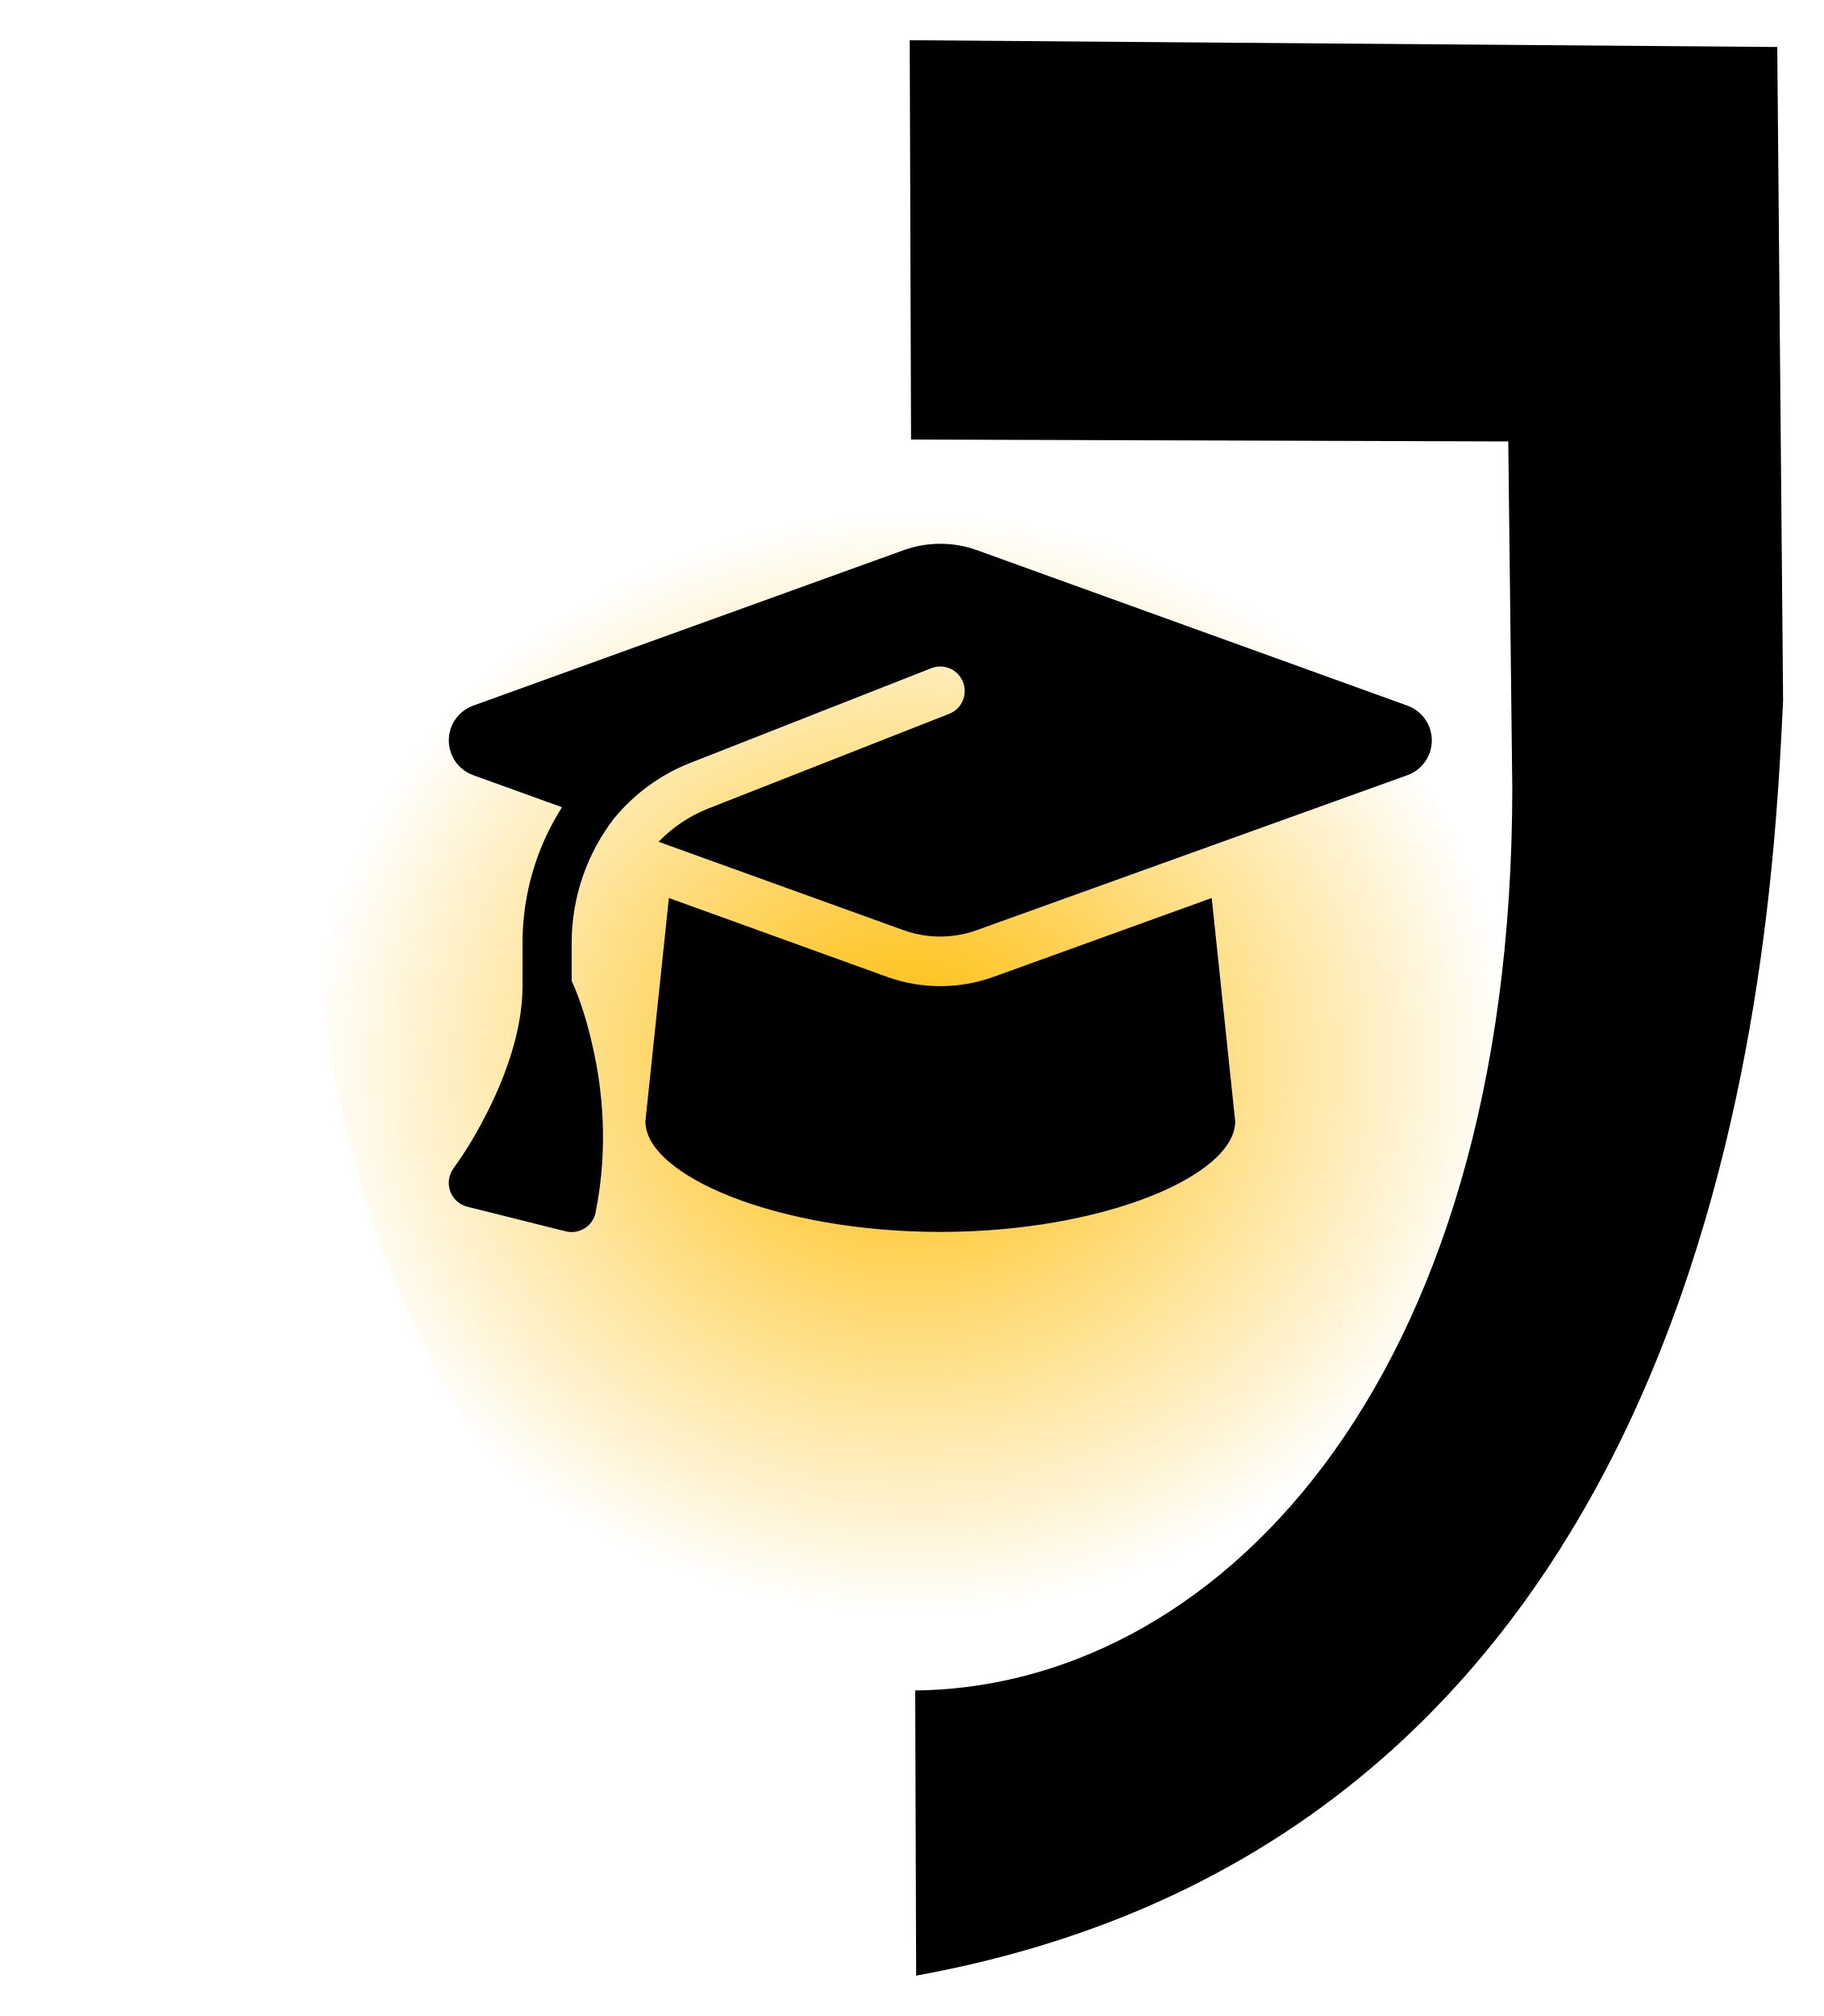
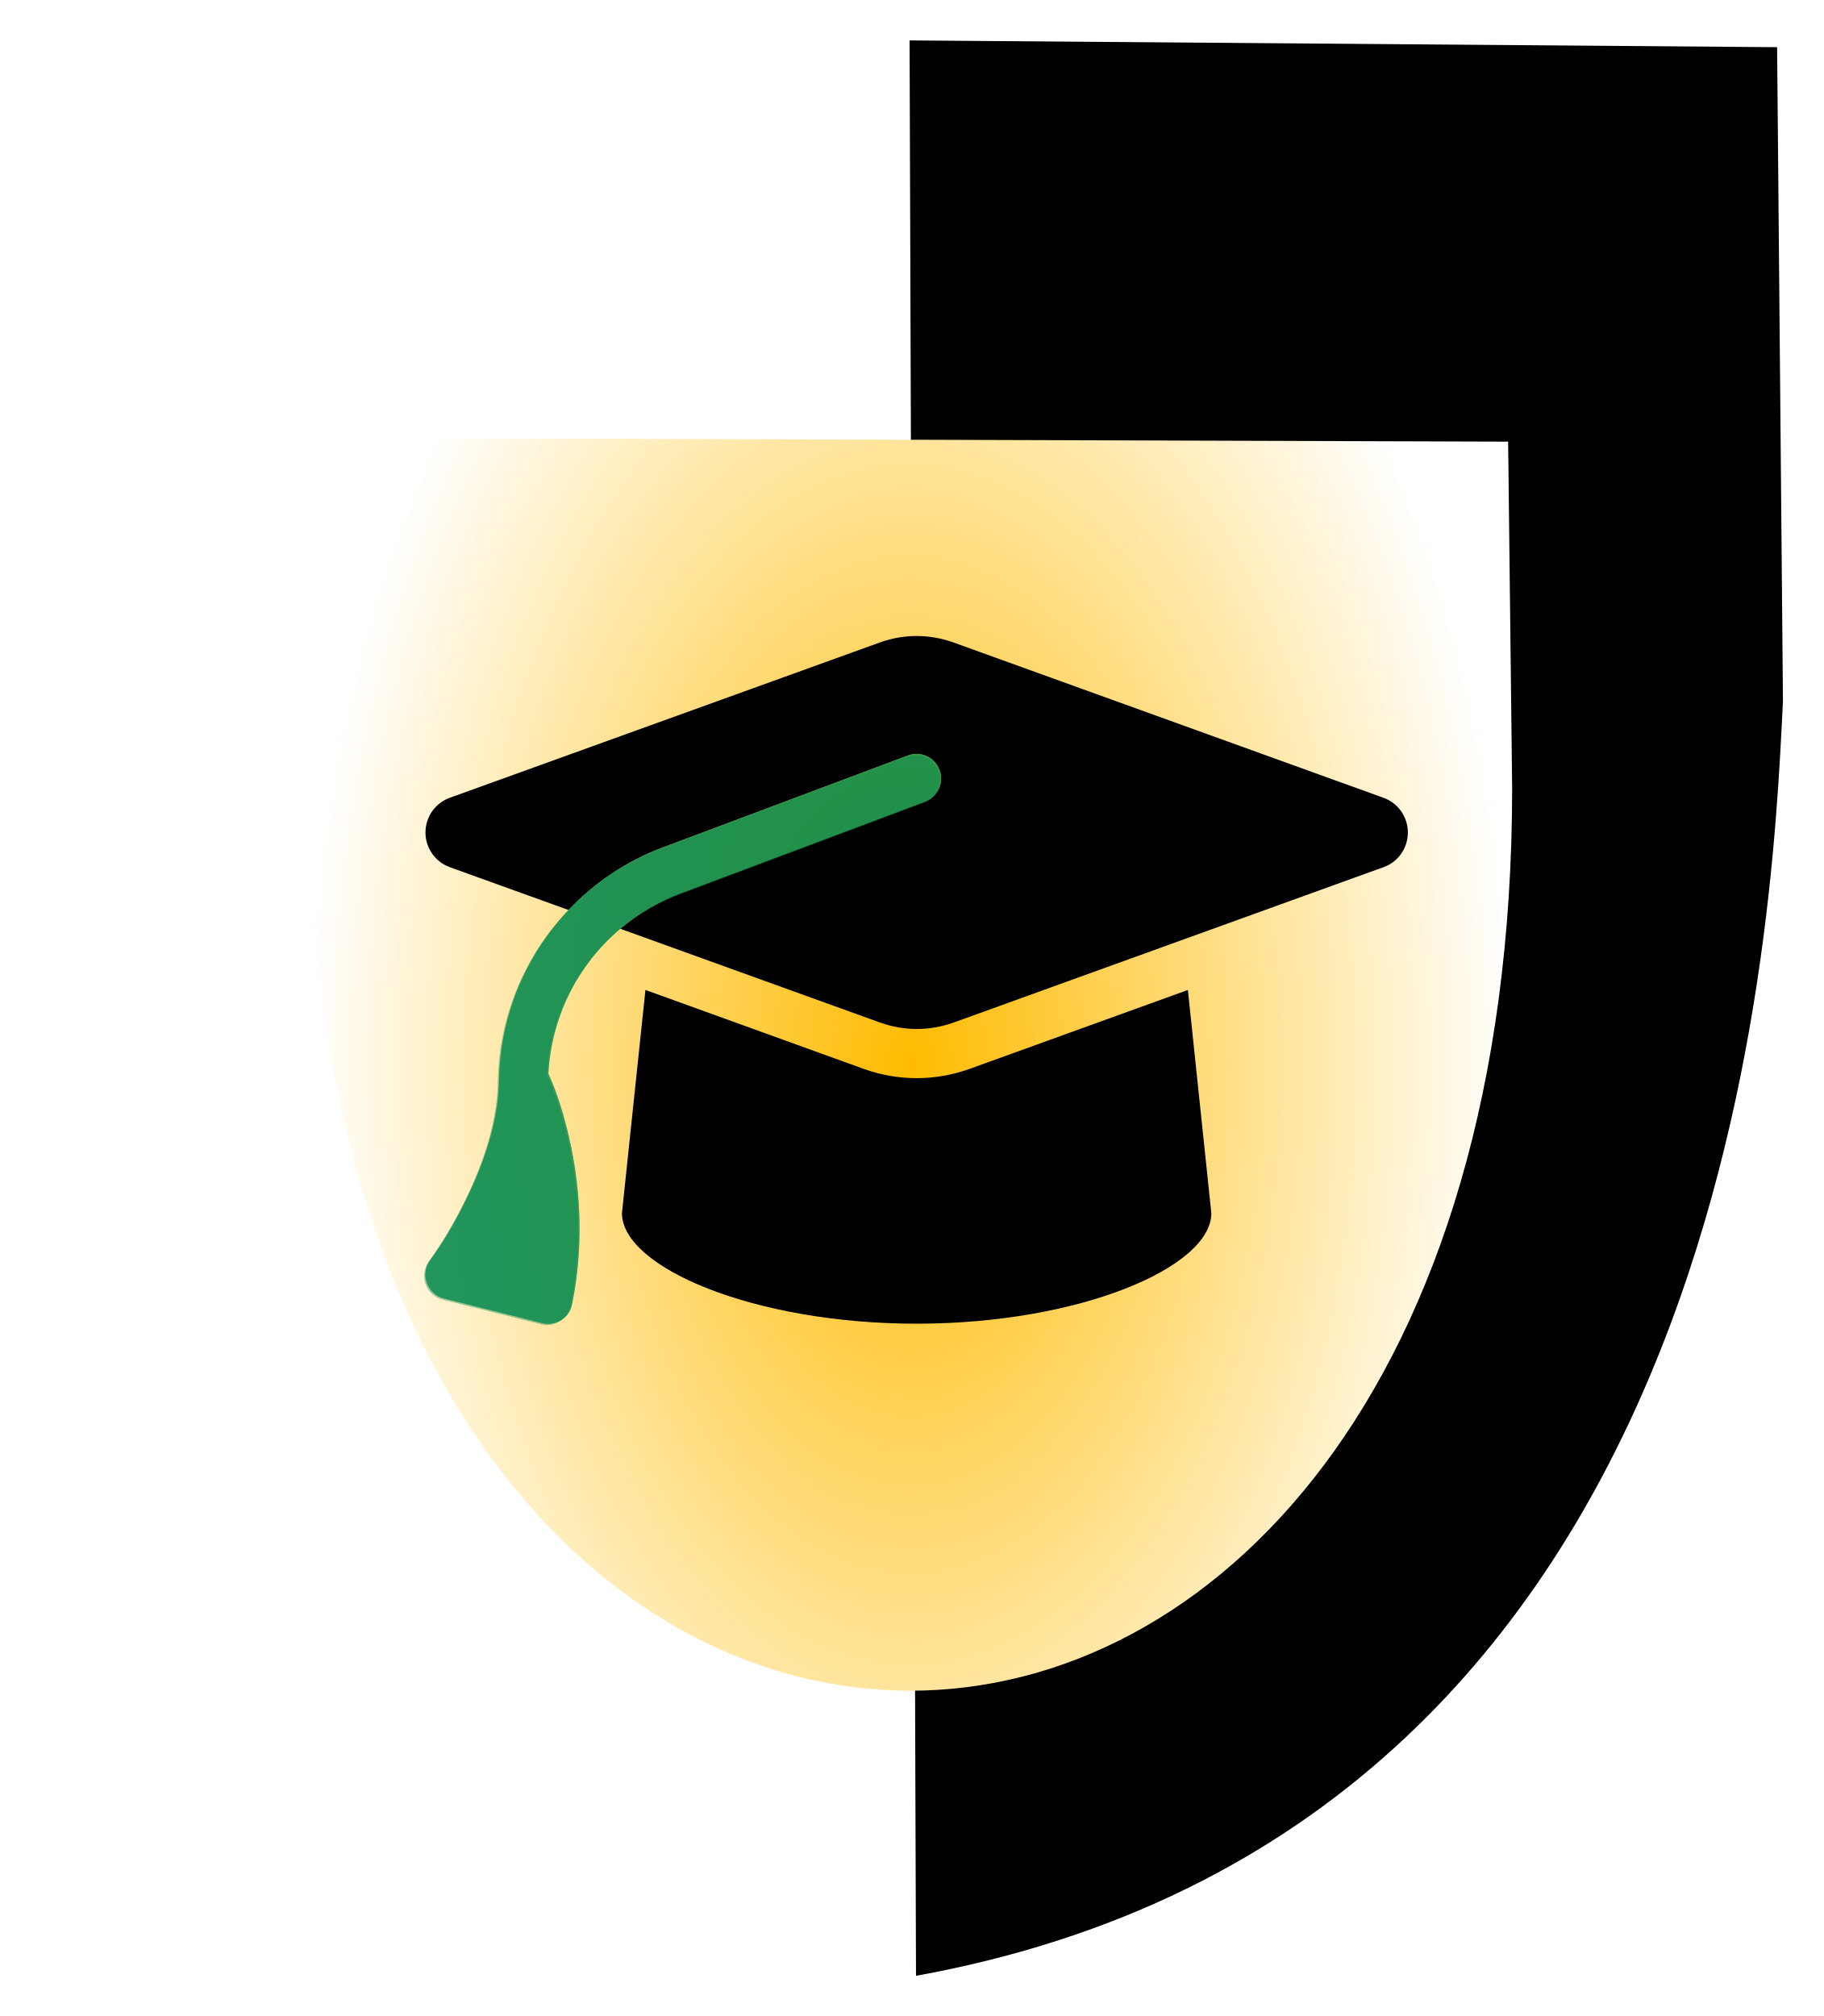
- <svg xmlns="http://www.w3.org/2000/svg" xmlns:ns1="https://boxy-svg.com" viewBox="124.12 148.37 77.6 85.8">
+ <svg xmlns="http://www.w3.org/2000/svg" xmlns:ns1="https://boxy-svg.com" viewBox="246.7 161.13 77.6 85.8">
  <defs>
-     <radialGradient gradientUnits="userSpaceOnUse" cx="-452.097" cy="-230.17" r="146.691" id="gradient-0" gradientTransform="matrix(0.003241, 0.917018, -0.999994, 0.003533, -680.8004, 185.2245)" spreadMethod="pad">
+     <radialGradient gradientUnits="userSpaceOnUse" cx="-452.097" cy="-230.17" r="146.691" id="gradient-0" gradientTransform="matrix(-0.00288, -1.696739, 0.999998, -0.001696, -223.2294, -997.6509)" spreadMethod="pad">
      <stop offset="0" style="stop-color: rgb(255, 187, 0);" />
      <stop offset="1" style="stop-color: rgb(255, 255, 255);" />
    </radialGradient>
    <ns1:export>
      <ns1:file format="svg" path="logo.svg" normalization="{&quot;removeAnimations&quot;:true,&quot;convertTextsToPaths&quot;:true,&quot;splitCompoundPaths&quot;:true,&quot;embedExternalFonts&quot;:true,&quot;removeBoxySVGMetadata&quot;:true,&quot;removeForeignMetadata&quot;:true,&quot;resetTransformOrigins&quot;:true}" units="%" />
    </ns1:export>
  </defs>
-   <g id="object-0" transform="matrix(0.174648, 0, 0, 0.174648, 333.287, 252.6625)">
+   <g id="object-0" transform="matrix(0.174648, 0, 0, 0.174648, 455.8611, 265.4307)">
    <g transform="translate(-41.545 -119.72)">
      <g transform="matrix(1, 0, 0, 1, -482.1553, 12.03508)">
        <g>
          <g>
            <path style="paint-order: stroke; stroke: rgba(0, 0, 0, 0); --darkreader-inline-stroke: rgba(232, 230, 227, 0);" stroke-width="2" fill-rule="evenodd" d="M -452.252 -479.672 L -450.686 -8.04 C -252.401 -43.978 -242.282 -258.756 -239.413 -318.779 L -240.837 -478.023 L -452.252 -479.672 Z" data-darkreader-inline-stroke="" />
-             <path transform="matrix(-1, 0, 0, -1, 0.000002, 0.000028)" style="paint-order: fill; stroke: rgba(0, 0, 0, 0); transform-box: fill-box; transform-origin: 50% 50% 0px; fill: rgb(0, 135, 76); --darkreader-inline-stroke: rgba(232, 230, 227, 0); --darkreader-inline-fill: #6effbf;" stroke-width="2" fill-rule="evenodd" d="M -662.687 -8.228 L -664.147 -479.447 C -465.122 -443.397 -453.536 -228.873 -450.656 -168.664 L -452.085 -8.927 L -662.687 -8.228 Z" data-darkreader-inline-stroke="" data-darkreader-inline-fill="" />
+             <path transform="matrix(-1, 0, 0, -1, 0.000002, 0.000028)" style="paint-order: fill; stroke: rgba(0, 0, 0, 0); transform-box: fill-box; transform-origin: 50% 50% 0px; fill: rgb(0, 135, 76); --darkreader-inline-stroke: rgba(232, 230, 227, 0); --darkreader-inline-fill: #6effbf; fill-rule: nonzero;" stroke-width="2" fill-rule="evenodd" d="M -662.687 -8.228 L -664.147 -479.447 C -465.122 -443.397 -453.536 -228.873 -450.656 -168.664 L -452.085 -8.927 L -662.687 -8.228 Z" data-darkreader-inline-stroke="" data-darkreader-inline-fill="" />
          </g>
        </g>
        <path style="stroke: rgba(0, 0, 0, 0); --darkreader-inline-stroke: rgba(232, 230, 227, 0); --darkreader-inline-fill: #e8e6e3; fill: url(&quot;#gradient-0&quot;); fill-rule: nonzero; paint-order: fill;" stroke-width="2" fill-rule="evenodd" d="M -598.788 -382.823 L -598.788 -297.559 C -598.788 -4.17 -305.407 -4.17 -305.407 -297.559 L -306.386 -381.896 L -598.788 -382.823 Z" data-darkreader-inline-stroke="" data-darkreader-inline-fill="" />
      </g>
    </g>
  </g>
-   <path style="" d="M 164.141 171.513 C 163.611 171.513 163.088 171.604 162.591 171.781 L 144.254 178.404 C 143.633 178.632 143.221 179.221 143.221 179.882 C 143.221 180.542 143.633 181.13 144.254 181.359 L 148.039 182.725 C 146.966 184.412 146.359 186.405 146.359 188.504 L 146.359 190.34 C 146.359 192.197 145.653 194.113 144.901 195.623 C 144.476 196.473 143.992 197.309 143.43 198.081 C 143.221 198.362 143.162 198.728 143.28 199.062 C 143.397 199.395 143.672 199.643 144.011 199.728 L 148.196 200.775 C 148.47 200.846 148.764 200.794 149.007 200.644 C 149.248 200.493 149.418 200.245 149.47 199.964 C 150.032 197.166 149.752 194.656 149.333 192.858 C 149.124 191.929 148.843 190.981 148.451 190.112 L 148.451 188.504 C 148.451 186.53 149.117 184.666 150.274 183.176 C 151.118 182.163 152.21 181.345 153.491 180.842 L 163.755 176.809 C 164.291 176.599 164.898 176.861 165.107 177.397 C 165.317 177.933 165.056 178.541 164.519 178.75 L 154.256 182.784 C 153.445 183.104 152.733 183.594 152.151 184.196 L 162.584 187.961 C 163.081 188.138 163.605 188.229 164.133 188.229 C 164.663 188.229 165.186 188.138 165.683 187.961 L 184.027 181.359 C 184.648 181.136 185.06 180.542 185.06 179.882 C 185.06 179.221 184.648 178.632 184.027 178.404 L 165.689 171.781 C 165.192 171.604 164.67 171.513 164.141 171.513 Z M 151.589 196.094 C 151.589 198.401 157.21 200.8 164.141 200.8 C 171.07 200.8 176.692 198.401 176.692 196.094 L 175.692 186.589 L 166.396 189.948 C 165.67 190.21 164.906 190.34 164.141 190.34 C 163.376 190.34 162.604 190.21 161.885 189.948 L 152.589 186.589 L 151.589 196.094 Z" />
+   <path class="fa-secondary" d="M 286.08 195.241 C 286.623 195.038 286.897 194.437 286.694 193.897 C 286.492 193.353 285.893 193.079 285.346 193.282 L 274.928 197.189 C 270.846 198.723 268.101 202.557 267.951 206.896 C 267.945 206.934 267.945 206.973 267.945 207.015 C 267.945 208.869 267.238 210.789 266.487 212.293 C 266.065 213.141 265.58 213.978 265.018 214.749 C 264.809 215.03 264.749 215.394 264.868 215.726 C 264.987 216.06 265.261 216.309 265.599 216.392 L 269.781 217.439 C 270.055 217.511 270.348 217.458 270.591 217.308 C 270.833 217.159 271.002 216.911 271.052 216.629 C 271.614 213.833 271.335 211.324 270.918 209.526 C 270.708 208.614 270.428 207.68 270.041 206.818 C 270.224 203.387 272.419 200.368 275.661 199.154 L 286.073 195.246 L 286.08 195.241 Z" style="opacity: 0.4; fill-rule: nonzero; fill: rgb(0, 135, 76); paint-order: fill;" />
+   <path class="fa-primary" d="M 285.713 188.198 C 285.184 188.198 284.662 188.29 284.167 188.466 L 265.841 195.084 C 265.219 195.311 264.809 195.899 264.809 196.562 C 264.809 197.221 265.219 197.805 265.841 198.036 L 270.898 199.859 C 271.996 198.698 273.366 197.774 274.928 197.189 L 285.342 193.282 C 285.883 193.079 286.484 193.353 286.686 193.897 C 286.889 194.437 286.614 195.038 286.073 195.241 L 275.667 199.147 C 274.713 199.506 273.85 200.024 273.099 200.658 L 284.173 204.656 C 284.667 204.83 285.19 204.923 285.719 204.923 C 286.247 204.923 286.772 204.83 287.269 204.656 L 305.586 198.036 C 306.208 197.817 306.62 197.221 306.62 196.562 C 306.62 195.899 306.208 195.311 305.586 195.084 L 287.262 188.466 C 286.765 188.29 286.242 188.198 285.713 188.198 Z M 273.171 212.761 C 273.171 215.068 278.79 217.466 285.713 217.466 C 292.638 217.466 298.256 215.068 298.256 212.761 L 297.258 203.262 L 287.968 206.621 C 287.242 206.882 286.478 207.015 285.713 207.015 C 284.95 207.015 284.18 206.882 283.46 206.621 L 274.171 203.262 L 273.171 212.761 Z" style="" />
+   <path class="fa-secondary" d="M 286.078 195.242 C 286.621 195.039 286.895 194.438 286.692 193.898 C 286.49 193.354 285.891 193.08 285.344 193.283 L 274.926 197.19 C 270.844 198.724 268.099 202.558 267.949 206.897 C 267.943 206.935 267.943 206.974 267.943 207.016 C 267.943 208.039 267.728 209.082 267.409 210.064 C 267.15 210.862 266.822 211.62 266.485 212.294 C 266.063 213.142 265.578 213.979 265.016 214.75 C 264.807 215.031 264.747 215.395 264.866 215.727 C 264.985 216.061 265.259 216.31 265.597 216.393 L 269.779 217.44 C 270.053 217.512 270.346 217.459 270.589 217.309 C 270.831 217.16 271 216.912 271.05 216.63 C 271.612 213.834 271.333 211.325 270.916 209.527 C 270.706 208.615 270.426 207.681 270.039 206.819 C 270.222 203.388 272.417 200.369 275.659 199.155 L 286.071 195.247 L 286.078 195.242 Z" style="opacity: 0.4; fill-rule: nonzero; paint-order: fill; fill: rgb(0, 135, 76);" />
+   <path class="fa-secondary" d="M 286.076 195.241 C 286.619 195.038 286.893 194.437 286.69 193.897 C 286.488 193.353 285.889 193.079 285.342 193.282 L 274.924 197.189 C 270.842 198.723 268.097 202.557 267.947 206.896 C 267.941 206.934 267.941 206.973 267.941 207.015 C 267.941 208.038 267.726 209.081 267.407 210.063 C 267.148 210.861 266.82 211.619 266.483 212.293 C 266.061 213.141 265.576 213.978 265.014 214.749 C 264.805 215.03 264.745 215.394 264.864 215.726 C 264.983 216.06 265.257 216.309 265.595 216.392 L 269.777 217.439 C 270.051 217.511 270.344 217.458 270.587 217.308 C 270.829 217.159 270.998 216.911 271.048 216.629 C 271.61 213.833 271.331 211.324 270.914 209.526 C 270.704 208.614 270.424 207.68 270.037 206.818 C 270.22 203.387 272.415 200.368 275.657 199.154 L 286.069 195.246 L 286.076 195.241 Z" style="opacity: 0.4; fill-rule: nonzero; paint-order: fill; fill: rgb(0, 135, 76);" />
+   <path class="fa-secondary" d="M 286.024 195.294 C 286.567 195.091 286.841 194.49 286.638 193.95 C 286.436 193.406 285.837 193.132 285.29 193.335 L 274.872 197.242 C 270.79 198.776 268.045 202.61 267.895 206.949 C 267.889 206.987 267.889 207.026 267.889 207.068 C 267.889 208.091 267.674 209.134 267.355 210.116 C 267.096 210.914 266.768 211.672 266.431 212.346 C 266.009 213.194 265.524 214.031 264.962 214.802 C 264.753 215.083 264.693 215.447 264.812 215.779 C 264.931 216.113 265.205 216.362 265.543 216.445 L 269.725 217.492 C 269.999 217.564 270.292 217.511 270.535 217.361 C 270.777 217.212 270.946 216.964 270.996 216.682 C 271.558 213.886 271.279 211.377 270.862 209.579 C 270.652 208.667 270.372 207.733 269.985 206.871 C 270.168 203.44 272.363 200.421 275.605 199.207 L 286.017 195.299 L 286.024 195.294 Z" style="opacity: 0.4; fill-rule: nonzero; paint-order: fill; fill: rgb(0, 135, 76);" />
</svg>
